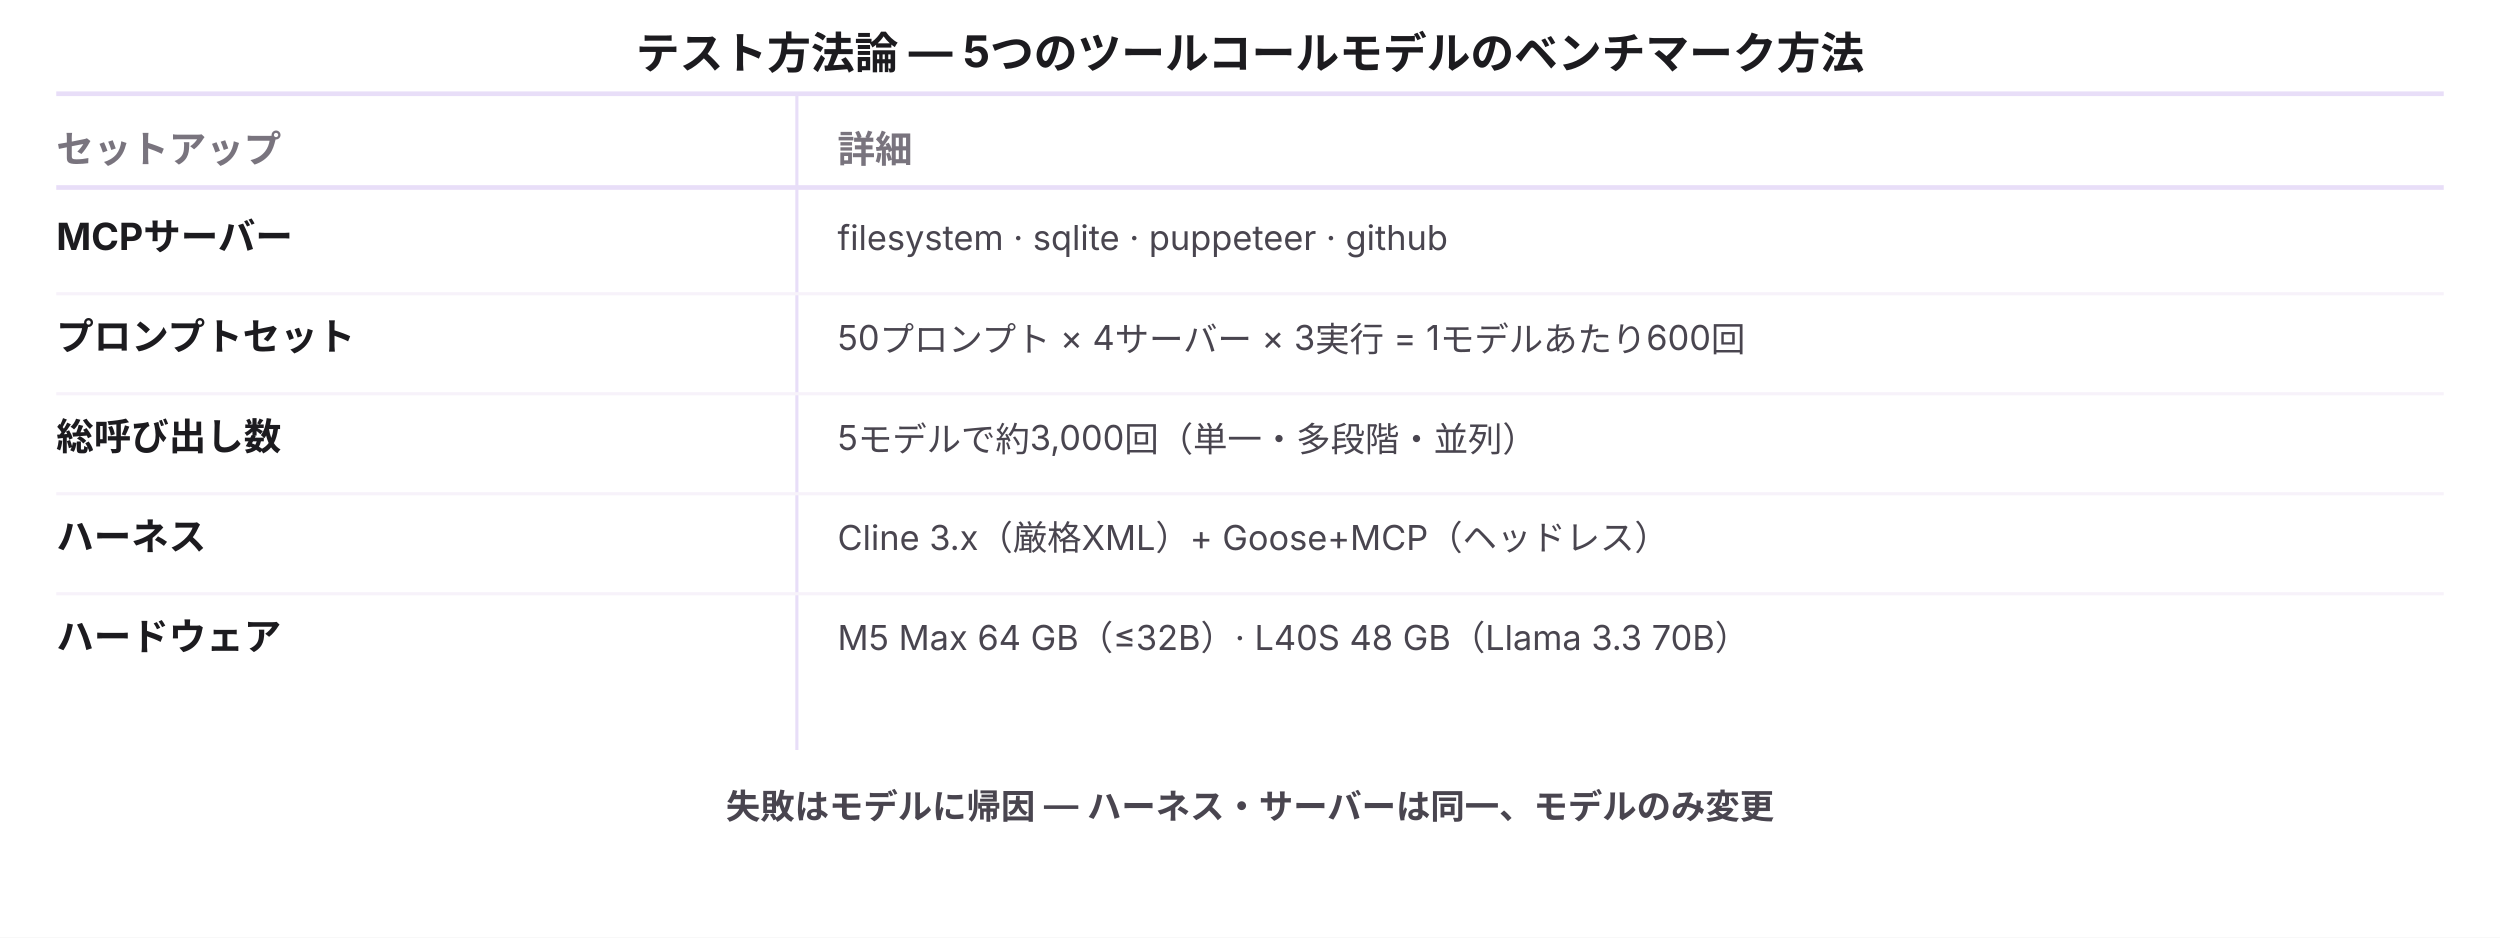
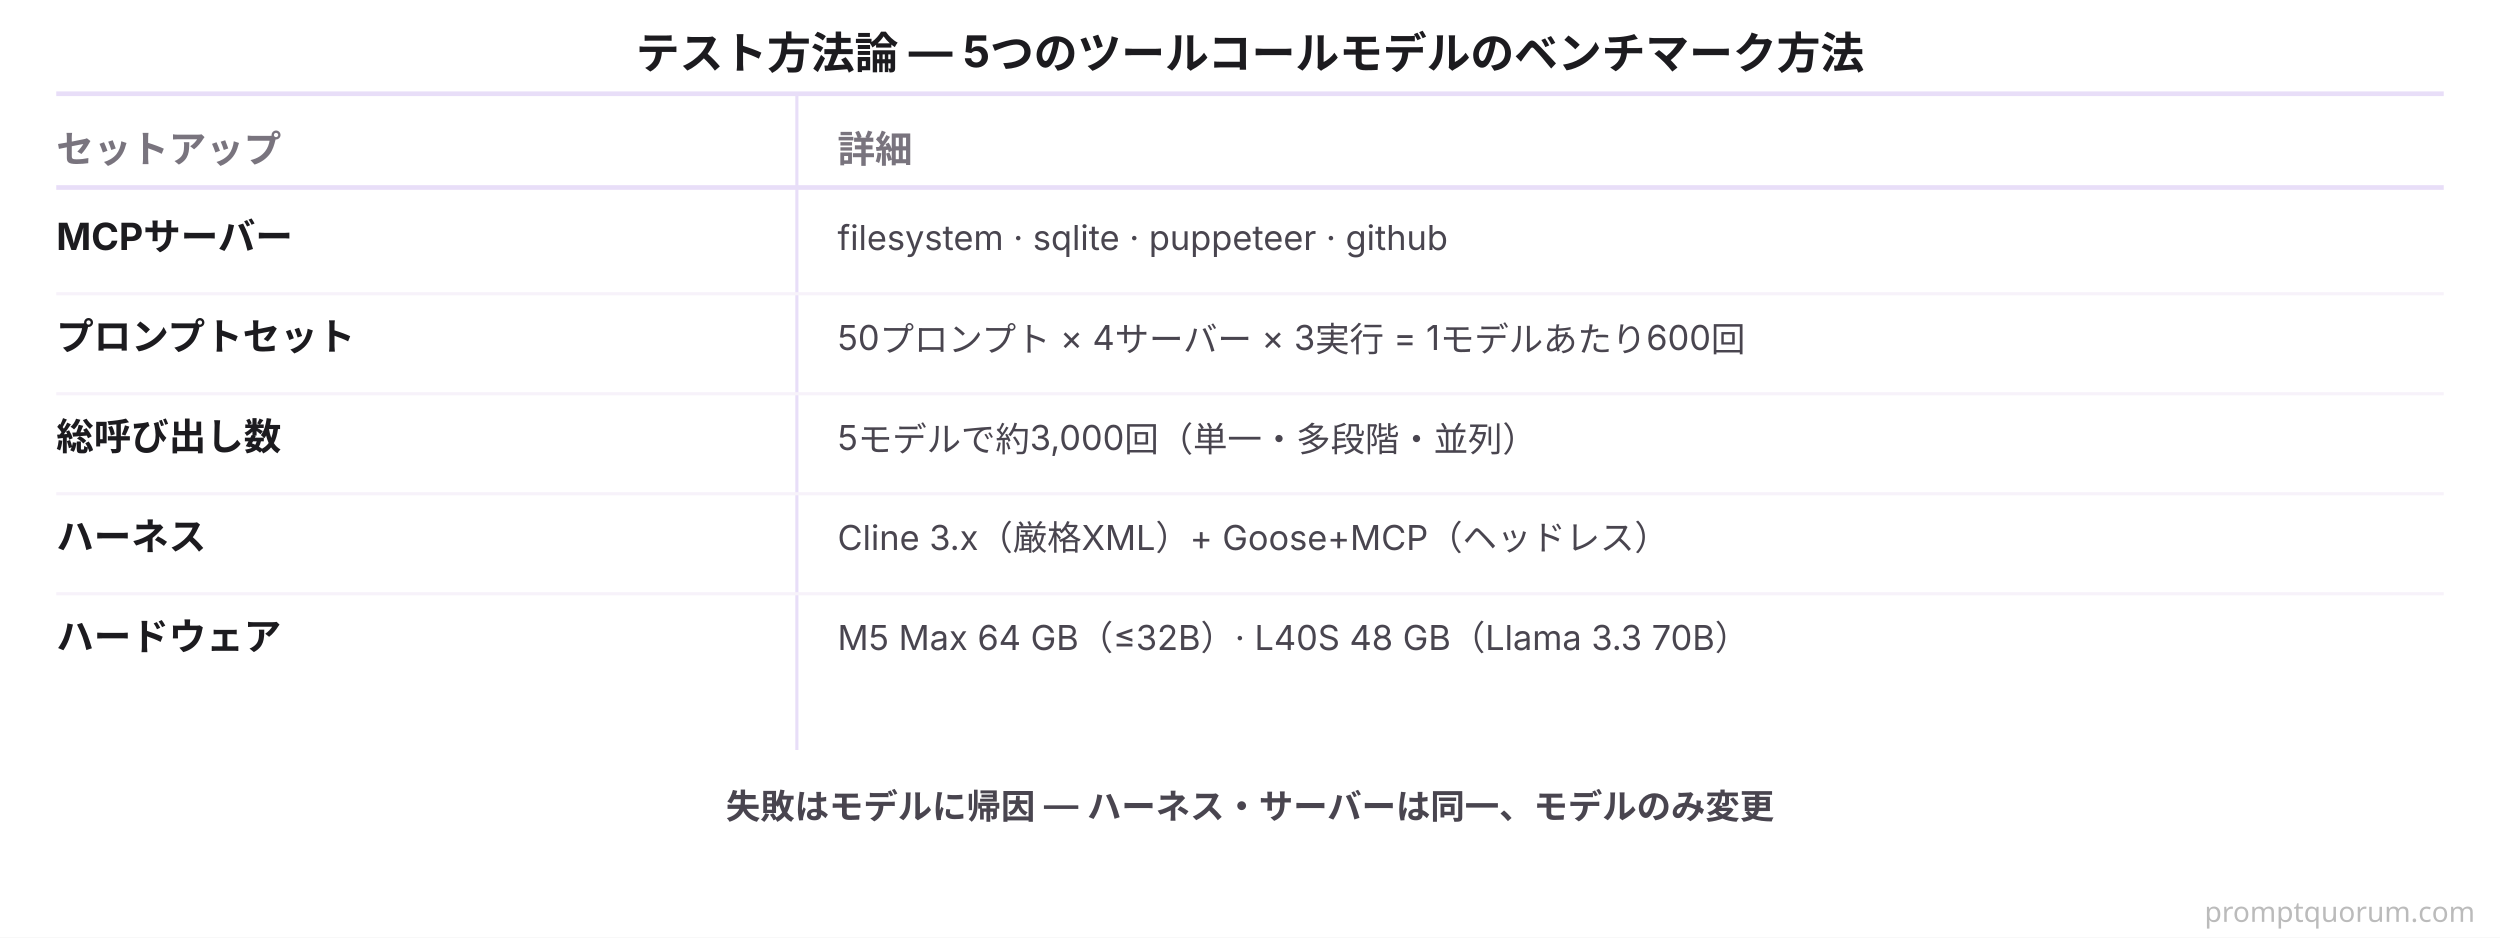
<svg xmlns="http://www.w3.org/2000/svg" viewBox="0 0 800 300" font-family="system-ui, -apple-system, sans-serif">
  <rect width="800" height="300" fill="#FFFFFF" />
  <text x="400" y="22" font-size="14" font-weight="700" fill="#1C1B1F" text-anchor="middle">テスト方法論 — 5つのツールコールモデルのベンチマーク方法</text>
  <line x1="18" y1="30" x2="782" y2="30" stroke="#E8DEF8" stroke-width="1.5" />
  <text x="18" y="52" font-size="12" font-weight="700" fill="#79747E">セットアップ</text>
  <text x="268" y="52" font-size="12" font-weight="700" fill="#79747E">詳細</text>
  <line x1="255" y1="30" x2="255" y2="240" stroke="#E8DEF8" stroke-width="1" />
  <line x1="18" y1="60" x2="782" y2="60" stroke="#E8DEF8" stroke-width="1.5" />
  <text x="18" y="80" font-size="12" font-weight="700" fill="#1C1B1F">MCPサーバー</text>
  <text x="268" y="80" font-size="11" fill="#49454F">filesystem · sqlite · puppeteer · github</text>
  <line x1="18" y1="94" x2="782" y2="94" stroke="#F7F2FA" stroke-width="1" />
  <text x="18" y="112" font-size="12" font-weight="700" fill="#1C1B1F">プロンプトセット</text>
  <text x="268" y="112" font-size="11" fill="#49454F">50プロンプト × 4サーバー × 3実行 = 1モデルあたり600回</text>
  <line x1="18" y1="126" x2="782" y2="126" stroke="#F7F2FA" stroke-width="1" />
  <text x="18" y="144" font-size="12" font-weight="700" fill="#1C1B1F">総呼び出し数</text>
  <text x="268" y="144" font-size="11" fill="#49454F">5モデルで約3,000回（単一・多段階・並列）</text>
  <line x1="18" y1="158" x2="782" y2="158" stroke="#F7F2FA" stroke-width="1" />
  <text x="18" y="176" font-size="12" font-weight="700" fill="#1C1B1F">ハーネス</text>
  <text x="268" y="176" font-size="11" fill="#49454F">Cline 3.x（厳格XML）+ Goose+MCP（ヘッドレス）</text>
  <line x1="18" y1="190" x2="782" y2="190" stroke="#F7F2FA" stroke-width="1" />
  <text x="18" y="208" font-size="12" font-weight="700" fill="#1C1B1F">ハードウェア</text>
  <text x="268" y="208" font-size="11" fill="#49454F">M5 Max 64 GB（≤32B）· L40S 48 GB（Llama 3.3 70B）</text>
  <text x="400" y="262" font-size="11" font-weight="600" fill="#49454F" text-anchor="middle">失敗はモデルに帰因 — ハーネス・サーバーは同一、モデルのみ変更</text>
+   <text x="792" y="295" font-family="system-ui,sans-serif" font-size="9" fill="#BBBBBB" text-anchor="end">promptquorum.com</text>
</svg>
